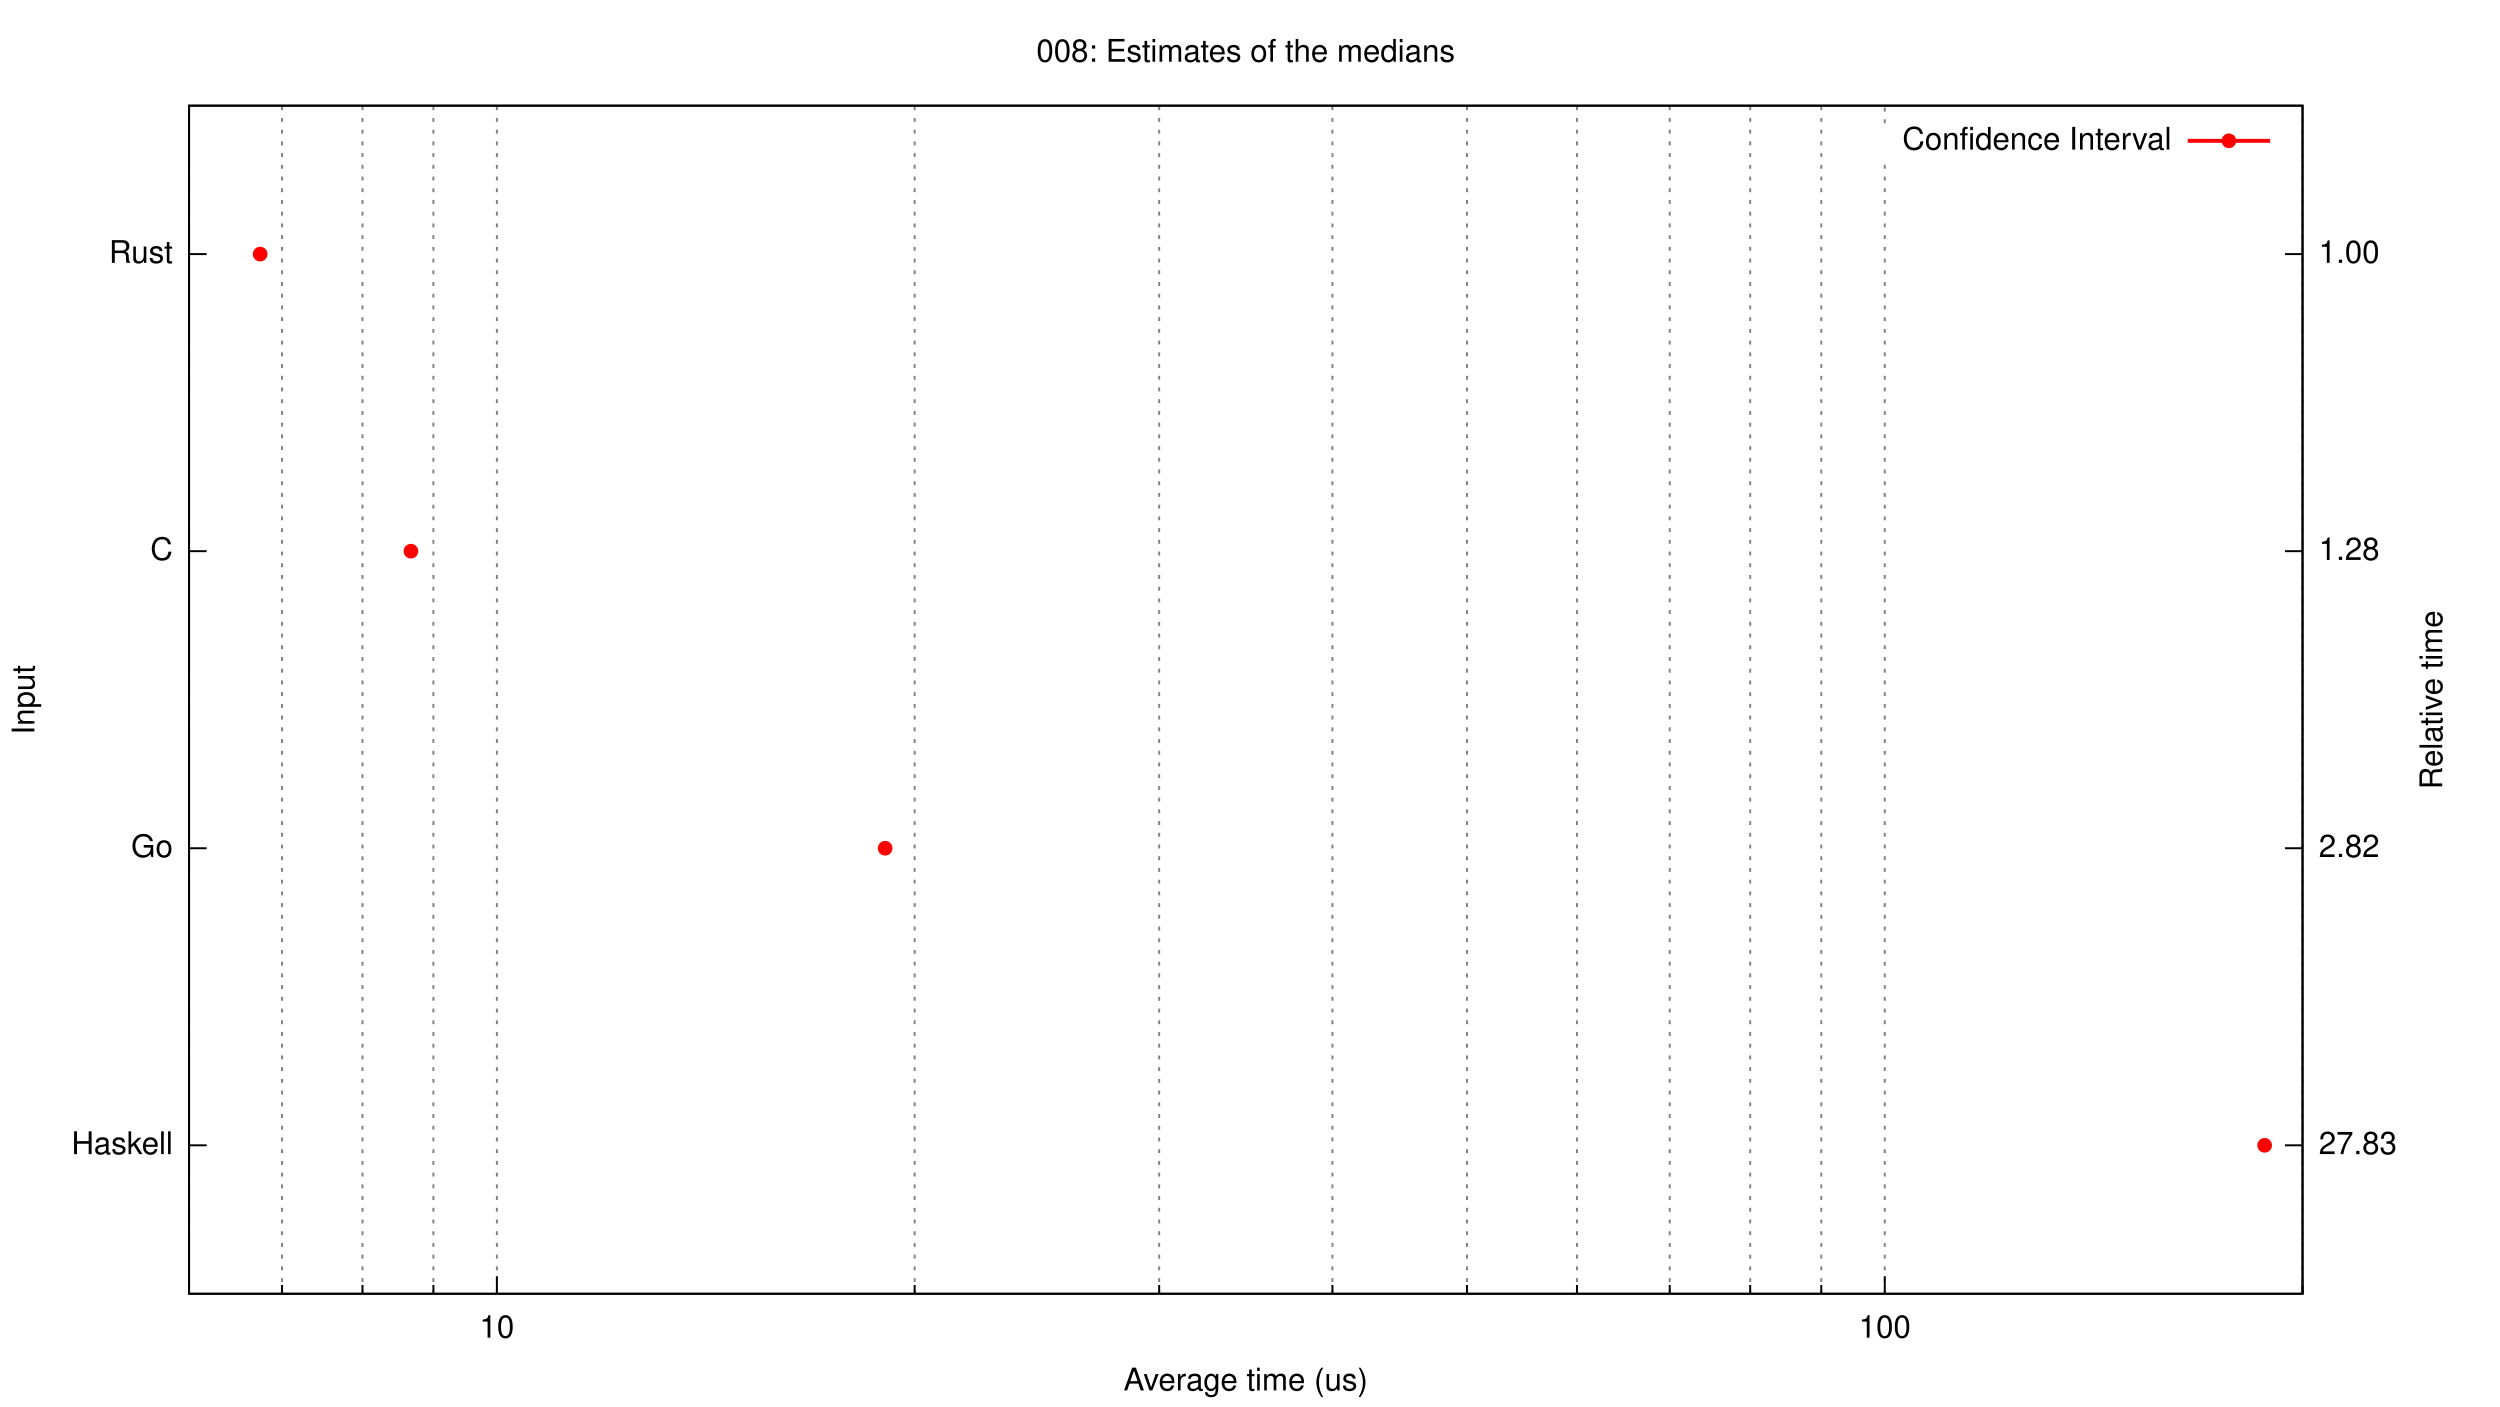
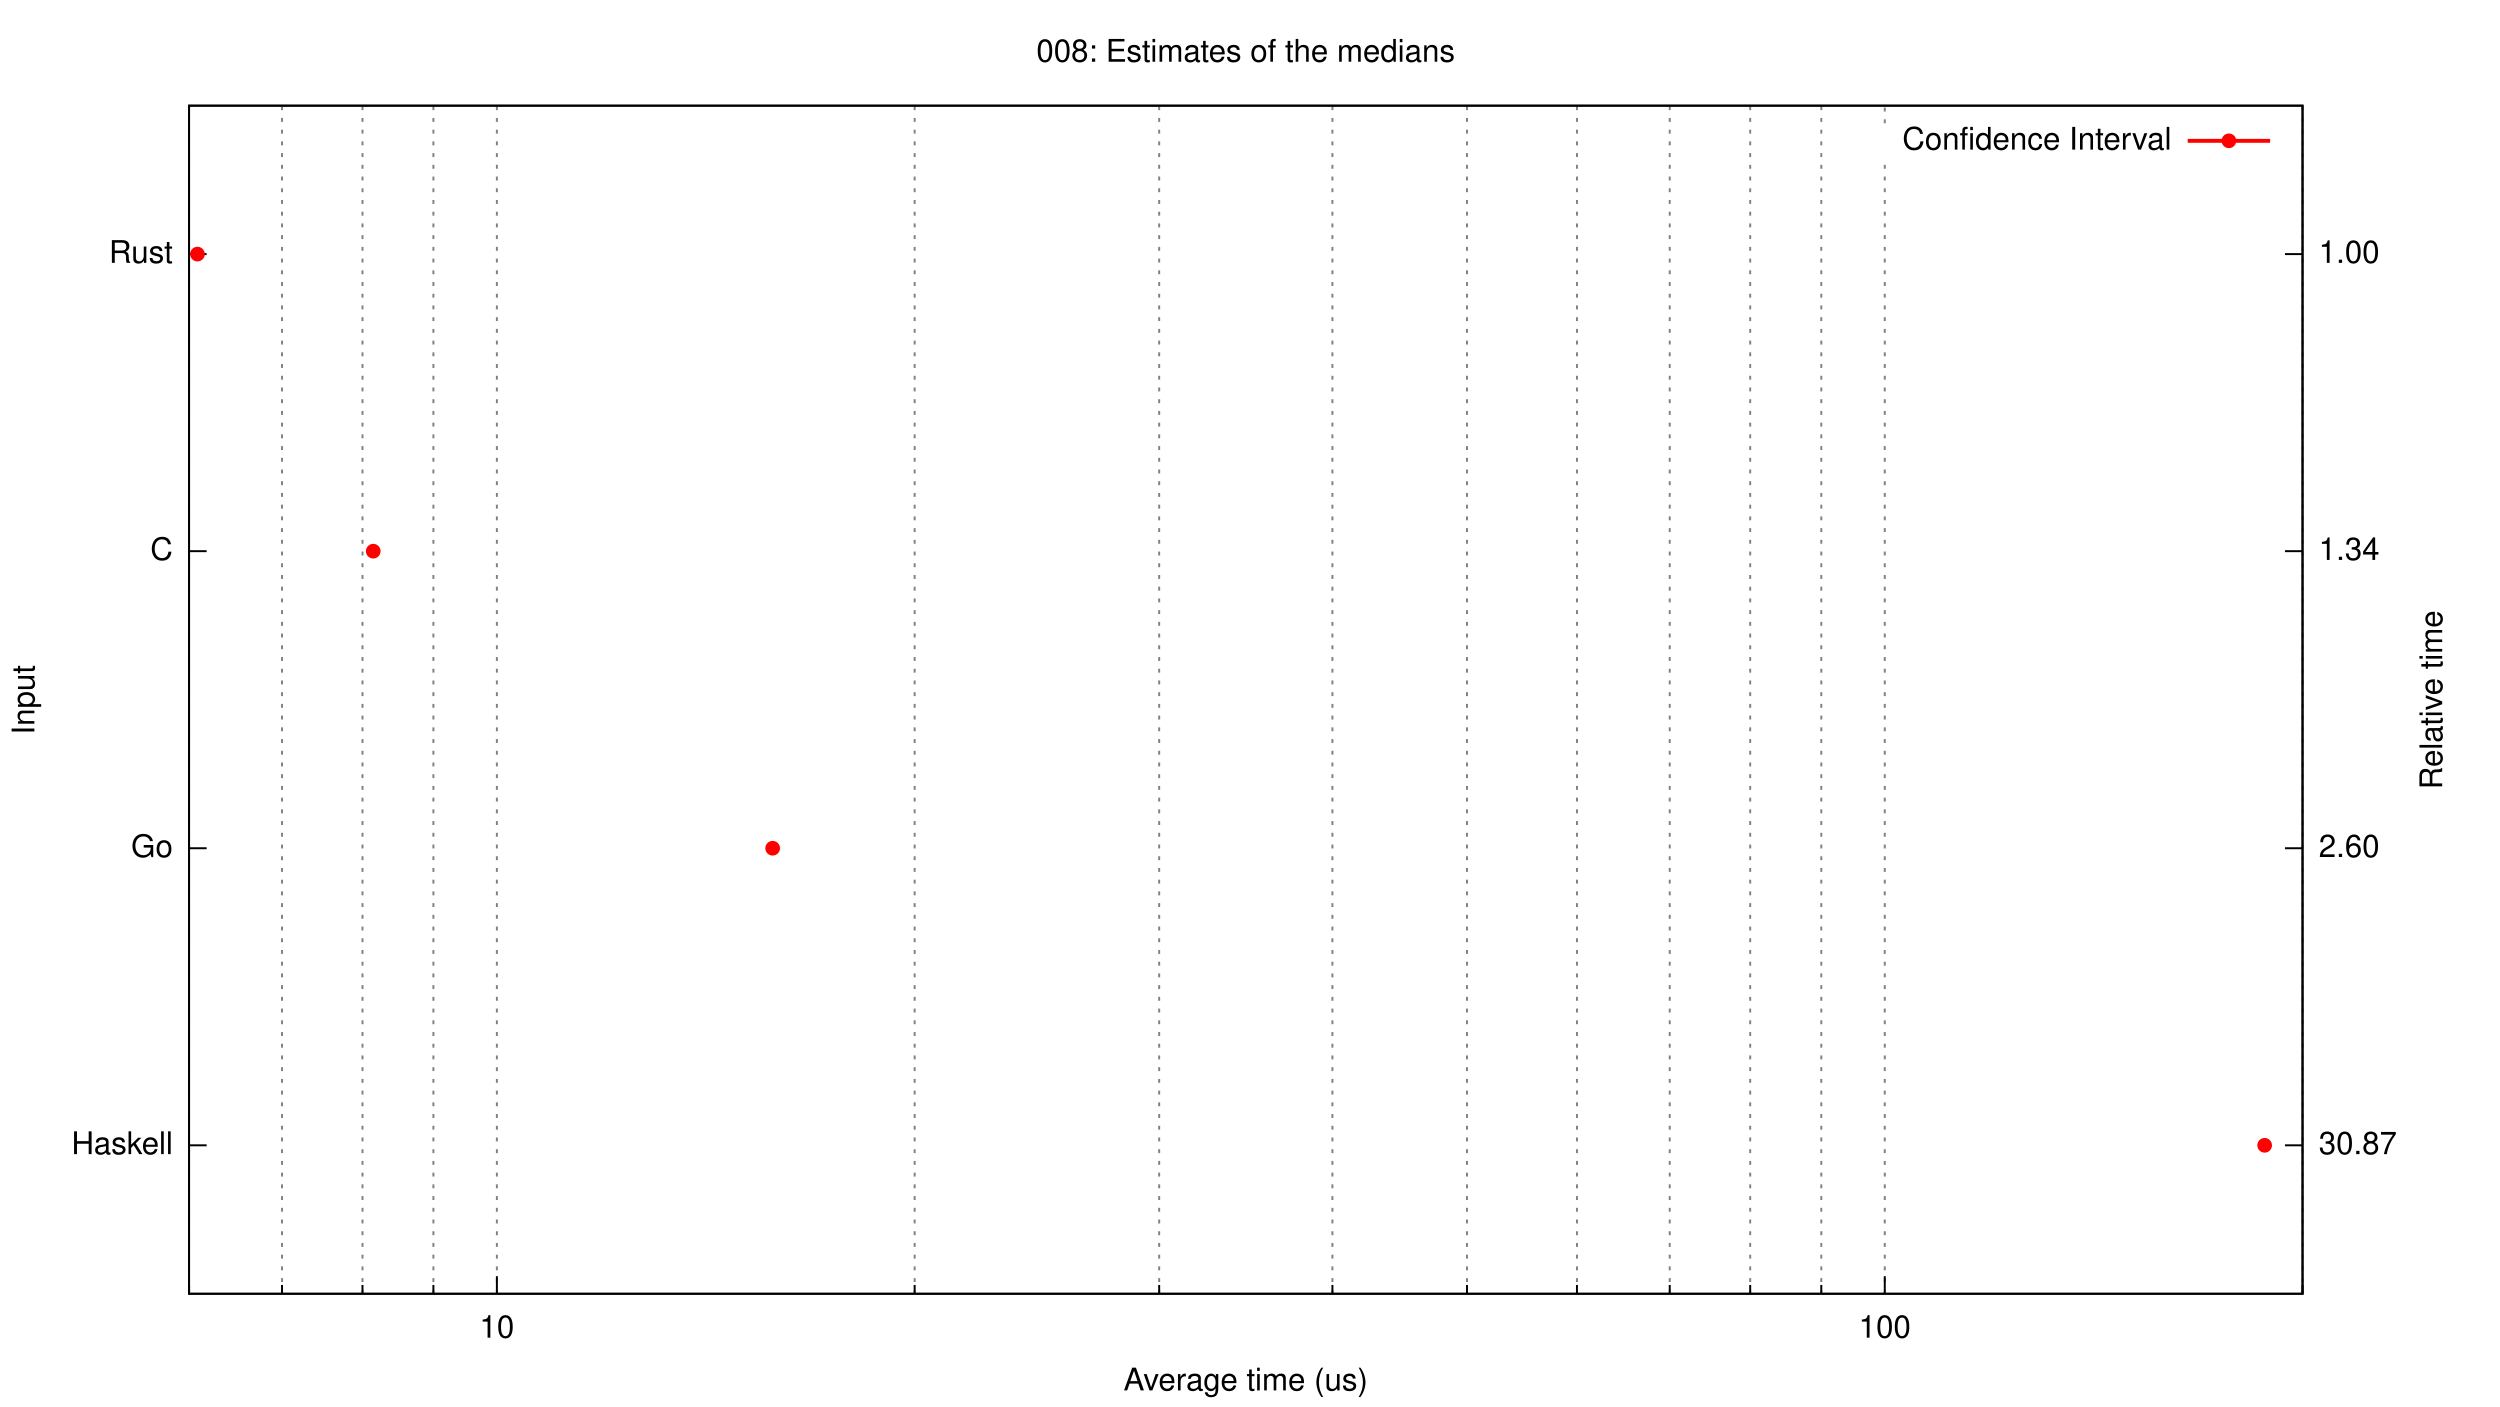
<svg xmlns="http://www.w3.org/2000/svg" xmlns:xlink="http://www.w3.org/1999/xlink" viewBox="0 0 1280 720">
  <g id="gnuplot_canvas">
    <rect x="0" y="0" width="1280" height="720" fill="none" />
    <defs>
      <circle id="gpDot" r="0.5" stroke-width="0.5" />
      <path id="gpPt0" stroke-width="0.222" stroke="currentColor" d="M-1,0 h2 M0,-1 v2" />
      <path id="gpPt1" stroke-width="0.222" stroke="currentColor" d="M-1,-1 L1,1 M1,-1 L-1,1" />
      <path id="gpPt2" stroke-width="0.222" stroke="currentColor" d="M-1,0 L1,0 M0,-1 L0,1 M-1,-1 L1,1 M-1,1 L1,-1" />
      <rect id="gpPt3" stroke-width="0.222" stroke="currentColor" x="-1" y="-1" width="2" height="2" />
      <rect id="gpPt4" stroke-width="0.222" stroke="currentColor" fill="currentColor" x="-1" y="-1" width="2" height="2" />
      <circle id="gpPt5" stroke-width="0.222" stroke="currentColor" cx="0" cy="0" r="1" />
      <use xlink:href="#gpPt5" id="gpPt6" fill="currentColor" stroke="none" />
      <path id="gpPt7" stroke-width="0.222" stroke="currentColor" d="M0,-1.33 L-1.33,0.67 L1.33,0.67 z" />
      <use xlink:href="#gpPt7" id="gpPt8" fill="currentColor" stroke="none" />
      <use xlink:href="#gpPt7" id="gpPt9" stroke="currentColor" transform="rotate(180)" />
      <use xlink:href="#gpPt9" id="gpPt10" fill="currentColor" stroke="none" />
      <use xlink:href="#gpPt3" id="gpPt11" stroke="currentColor" transform="rotate(45)" />
      <use xlink:href="#gpPt11" id="gpPt12" fill="currentColor" stroke="none" />
    </defs>
    <g style="fill:none; color:white; stroke:currentColor; stroke-width:1.00; stroke-linecap:butt; stroke-linejoin:miter">
</g>
    <g style="fill:none; color:black; stroke:currentColor; stroke-width:1.00; stroke-linecap:butt; stroke-linejoin:miter">
      <path stroke="black" d="M96.8,586.4 L105.8,586.4  " />
      <g transform="translate(88.5,590.9)" style="stroke:none; fill:black; font-family:Helvetica; font-size:12.00pt; text-anchor:end">
        <text>Haskell</text>
      </g>
      <path stroke="black" d="M96.8,434.3 L105.8,434.3  " />
      <g transform="translate(88.5,438.8)" style="stroke:none; fill:black; font-family:Helvetica; font-size:12.00pt; text-anchor:end">
        <text>Go</text>
      </g>
      <path stroke="black" d="M96.8,282.2 L105.8,282.2  " />
      <g transform="translate(88.5,286.7)" style="stroke:none; fill:black; font-family:Helvetica; font-size:12.00pt; text-anchor:end">
        <text>C</text>
      </g>
      <path stroke="black" d="M96.8,130.1 L105.8,130.1  " />
      <g transform="translate(88.5,134.6)" style="stroke:none; fill:black; font-family:Helvetica; font-size:12.00pt; text-anchor:end">
        <text>Rust</text>
      </g>
    </g>
    <g style="fill:none; color:gray; stroke:currentColor; stroke-width:1.00; stroke-linecap:butt; stroke-linejoin:miter">
      <path stroke="gray" stroke-dasharray=" 2,4" class="gridline" d="M96.8,662.4 L96.8,54.1  " />
    </g>
    <g style="fill:none; color:black; stroke:currentColor; stroke-width:1.00; stroke-linecap:butt; stroke-linejoin:miter">
      <path stroke="black" d="M96.8,662.4 L96.8,657.9  " />
    </g>
    <g style="fill:none; color:gray; stroke:currentColor; stroke-width:1.00; stroke-linecap:butt; stroke-linejoin:miter">
      <path stroke="gray" stroke-dasharray=" 2,4" class="gridline" d="M144.4,662.4 L144.4,54.1  " />
    </g>
    <g style="fill:none; color:black; stroke:currentColor; stroke-width:1.00; stroke-linecap:butt; stroke-linejoin:miter">
      <path stroke="black" d="M144.4,662.4 L144.4,657.9  " />
    </g>
    <g style="fill:none; color:gray; stroke:currentColor; stroke-width:1.00; stroke-linecap:butt; stroke-linejoin:miter">
      <path stroke="gray" stroke-dasharray=" 2,4" class="gridline" d="M185.6,662.4 L185.6,54.1  " />
    </g>
    <g style="fill:none; color:black; stroke:currentColor; stroke-width:1.00; stroke-linecap:butt; stroke-linejoin:miter">
      <path stroke="black" d="M185.6,662.4 L185.6,657.9  " />
    </g>
    <g style="fill:none; color:gray; stroke:currentColor; stroke-width:1.00; stroke-linecap:butt; stroke-linejoin:miter">
      <path stroke="gray" stroke-dasharray=" 2,4" class="gridline" d="M221.9,662.4 L221.9,54.1  " />
    </g>
    <g style="fill:none; color:black; stroke:currentColor; stroke-width:1.00; stroke-linecap:butt; stroke-linejoin:miter">
      <path stroke="black" d="M221.9,662.4 L221.9,657.9  " />
    </g>
    <g style="fill:none; color:gray; stroke:currentColor; stroke-width:1.00; stroke-linecap:butt; stroke-linejoin:miter">
      <path stroke="gray" stroke-dasharray=" 2,4" class="gridline" d="M254.4,662.4 L254.4,54.1  " />
    </g>
    <g style="fill:none; color:black; stroke:currentColor; stroke-width:1.00; stroke-linecap:butt; stroke-linejoin:miter">
      <path stroke="black" d="M254.4,662.4 L254.4,653.4  " />
      <g transform="translate(254.4,684.9)" style="stroke:none; fill:black; font-family:Helvetica; font-size:12.00pt; text-anchor:middle">
        <text> 10</text>
      </g>
    </g>
    <g style="fill:none; color:gray; stroke:currentColor; stroke-width:1.00; stroke-linecap:butt; stroke-linejoin:miter">
      <path stroke="gray" stroke-dasharray=" 2,4" class="gridline" d="M468.3,662.4 L468.3,54.1  " />
    </g>
    <g style="fill:none; color:black; stroke:currentColor; stroke-width:1.00; stroke-linecap:butt; stroke-linejoin:miter">
      <path stroke="black" d="M468.3,662.4 L468.3,657.9  " />
    </g>
    <g style="fill:none; color:gray; stroke:currentColor; stroke-width:1.00; stroke-linecap:butt; stroke-linejoin:miter">
      <path stroke="gray" stroke-dasharray=" 2,4" class="gridline" d="M593.5,662.4 L593.5,54.1  " />
    </g>
    <g style="fill:none; color:black; stroke:currentColor; stroke-width:1.00; stroke-linecap:butt; stroke-linejoin:miter">
      <path stroke="black" d="M593.5,662.4 L593.5,657.9  " />
    </g>
    <g style="fill:none; color:gray; stroke:currentColor; stroke-width:1.00; stroke-linecap:butt; stroke-linejoin:miter">
      <path stroke="gray" stroke-dasharray=" 2,4" class="gridline" d="M682.2,662.4 L682.2,54.1  " />
    </g>
    <g style="fill:none; color:black; stroke:currentColor; stroke-width:1.00; stroke-linecap:butt; stroke-linejoin:miter">
      <path stroke="black" d="M682.2,662.4 L682.2,657.9  " />
    </g>
    <g style="fill:none; color:gray; stroke:currentColor; stroke-width:1.00; stroke-linecap:butt; stroke-linejoin:miter">
      <path stroke="gray" stroke-dasharray=" 2,4" class="gridline" d="M751.1,662.4 L751.1,54.1  " />
    </g>
    <g style="fill:none; color:black; stroke:currentColor; stroke-width:1.00; stroke-linecap:butt; stroke-linejoin:miter">
      <path stroke="black" d="M751.1,662.4 L751.1,657.9  " />
    </g>
    <g style="fill:none; color:gray; stroke:currentColor; stroke-width:1.00; stroke-linecap:butt; stroke-linejoin:miter">
      <path stroke="gray" stroke-dasharray=" 2,4" class="gridline" d="M807.4,662.4 L807.4,54.1  " />
    </g>
    <g style="fill:none; color:black; stroke:currentColor; stroke-width:1.00; stroke-linecap:butt; stroke-linejoin:miter">
      <path stroke="black" d="M807.4,662.4 L807.4,657.9  " />
    </g>
    <g style="fill:none; color:gray; stroke:currentColor; stroke-width:1.00; stroke-linecap:butt; stroke-linejoin:miter">
      <path stroke="gray" stroke-dasharray=" 2,4" class="gridline" d="M854.9,662.4 L854.9,54.1  " />
    </g>
    <g style="fill:none; color:black; stroke:currentColor; stroke-width:1.00; stroke-linecap:butt; stroke-linejoin:miter">
      <path stroke="black" d="M854.9,662.4 L854.9,657.9  " />
    </g>
    <g style="fill:none; color:gray; stroke:currentColor; stroke-width:1.00; stroke-linecap:butt; stroke-linejoin:miter">
      <path stroke="gray" stroke-dasharray=" 2,4" class="gridline" d="M896.1,662.4 L896.1,54.1  " />
    </g>
    <g style="fill:none; color:black; stroke:currentColor; stroke-width:1.00; stroke-linecap:butt; stroke-linejoin:miter">
      <path stroke="black" d="M896.1,662.4 L896.1,657.9  " />
    </g>
    <g style="fill:none; color:gray; stroke:currentColor; stroke-width:1.00; stroke-linecap:butt; stroke-linejoin:miter">
      <path stroke="gray" stroke-dasharray=" 2,4" class="gridline" d="M932.5,662.4 L932.5,54.1  " />
    </g>
    <g style="fill:none; color:black; stroke:currentColor; stroke-width:1.00; stroke-linecap:butt; stroke-linejoin:miter">
      <path stroke="black" d="M932.5,662.4 L932.5,657.9  " />
    </g>
    <g style="fill:none; color:gray; stroke:currentColor; stroke-width:1.00; stroke-linecap:butt; stroke-linejoin:miter">
      <path stroke="gray" stroke-dasharray=" 2,4" class="gridline" d="M965.0,662.4 L965.0,81.1 M965.0,63.1 L965.0,54.1  " />
    </g>
    <g style="fill:none; color:black; stroke:currentColor; stroke-width:1.00; stroke-linecap:butt; stroke-linejoin:miter">
      <path stroke="black" d="M965.0,662.4 L965.0,653.4  " />
      <g transform="translate(965.0,684.9)" style="stroke:none; fill:black; font-family:Helvetica; font-size:12.00pt; text-anchor:middle">
        <text> 100</text>
      </g>
    </g>
    <g style="fill:none; color:gray; stroke:currentColor; stroke-width:1.00; stroke-linecap:butt; stroke-linejoin:miter">
      <path stroke="gray" stroke-dasharray=" 2,4" class="gridline" d="M1178.9,662.4 L1178.9,54.1  " />
    </g>
    <g style="fill:none; color:black; stroke:currentColor; stroke-width:1.00; stroke-linecap:butt; stroke-linejoin:miter">
      <path stroke="black" d="M1178.9,662.4 L1178.9,657.9 M1178.9,586.4 L1169.9,586.4  " />
      <g transform="translate(1187.2,590.9)" style="stroke:none; fill:black; font-family:Helvetica; font-size:12.00pt; text-anchor:start">
-         <text>27.83</text>
+         <text>30.87</text>
      </g>
      <path stroke="black" d="M1178.9,434.3 L1169.9,434.3  " />
      <g transform="translate(1187.2,438.8)" style="stroke:none; fill:black; font-family:Helvetica; font-size:12.00pt; text-anchor:start">
-         <text>2.82</text>
+         <text>2.60</text>
      </g>
      <path stroke="black" d="M1178.9,282.2 L1169.9,282.2  " />
      <g transform="translate(1187.2,286.7)" style="stroke:none; fill:black; font-family:Helvetica; font-size:12.00pt; text-anchor:start">
-         <text>1.28</text>
+         <text>1.34</text>
      </g>
      <path stroke="black" d="M1178.9,130.1 L1169.9,130.1  " />
      <g transform="translate(1187.2,134.6)" style="stroke:none; fill:black; font-family:Helvetica; font-size:12.00pt; text-anchor:start">
        <text>1.00</text>
      </g>
      <path stroke="black" d="M96.8,54.1 L96.8,662.4 L1178.9,662.4 L1178.9,54.1 L96.8,54.1 Z  " />
      <g transform="translate(17.6,358.3) rotate(270)" style="stroke:none; fill:black; font-family:Helvetica; font-size:12.00pt; text-anchor:middle">
        <text>Input</text>
      </g>
      <g transform="translate(1250.4,358.3) rotate(270)" style="stroke:none; fill:black; font-family:Helvetica; font-size:12.00pt; text-anchor:middle">
        <text>Relative time</text>
      </g>
      <g transform="translate(637.8,711.9)" style="stroke:none; fill:black; font-family:Helvetica; font-size:12.00pt; text-anchor:middle">
        <text>Average time (us)</text>
      </g>
      <g transform="translate(637.8,31.6)" style="stroke:none; fill:black; font-family:Helvetica; font-size:12.00pt; text-anchor:middle">
        <text>008: Estimates of the medians</text>
      </g>
    </g>
    <g id="gnuplot_plot_1">
      <g style="fill:none; color:white; stroke:black; stroke-width:2.00; stroke-linecap:butt; stroke-linejoin:miter">
</g>
      <g style="fill:none; color:red; stroke:currentColor; stroke-width:2.00; stroke-linecap:butt; stroke-linejoin:miter">
        <g transform="translate(1111.8,76.6)" style="stroke:none; fill:black; font-family:Helvetica; font-size:12.00pt; text-anchor:end">
          <text>Confidence Interval</text>
        </g>
-         <path d="M1120.1,72.1 L1162.3,72.1 M1159.4,586.4 L1159.6,586.4 M453.1,434.3 L453.3,434.3 M210.3,282.2 L210.5,282.2    M132.1,130.1 L133.9,130.1  " />
+         <path d="M1120.1,72.1 L1162.3,72.1 M1159.4,586.4 L1159.6,586.4 M395.2,434.3 L396.4,434.3 M190.6,282.2 L191.4,282.2    M100.7,130.1 L101.4,130.1  " />
        <use xlink:href="#gpPt6" transform="translate(1159.5,586.4) scale(3.38)" />
-         <use xlink:href="#gpPt6" transform="translate(453.2,434.3) scale(3.38)" />
-         <use xlink:href="#gpPt6" transform="translate(210.4,282.2) scale(3.38)" />
-         <use xlink:href="#gpPt6" transform="translate(133.2,130.1) scale(3.38)" />
+         <use xlink:href="#gpPt6" transform="translate(395.6,434.3) scale(3.38)" />
+         <use xlink:href="#gpPt6" transform="translate(191.1,282.2) scale(3.38)" />
+         <use xlink:href="#gpPt6" transform="translate(101.1,130.1) scale(3.38)" />
        <use xlink:href="#gpPt6" transform="translate(1141.2,72.1) scale(3.38)" />
      </g>
    </g>
    <g style="fill:none; color:white; stroke:currentColor; stroke-width:1.00; stroke-linecap:butt; stroke-linejoin:miter">
</g>
    <g style="fill:none; color:black; stroke:currentColor; stroke-width:1.00; stroke-linecap:butt; stroke-linejoin:miter">
      <path stroke="black" d="M96.8,54.1 L96.8,662.4 L1178.9,662.4 L1178.9,54.1 L96.8,54.1 Z  " />
    </g>
  </g>
</svg>
